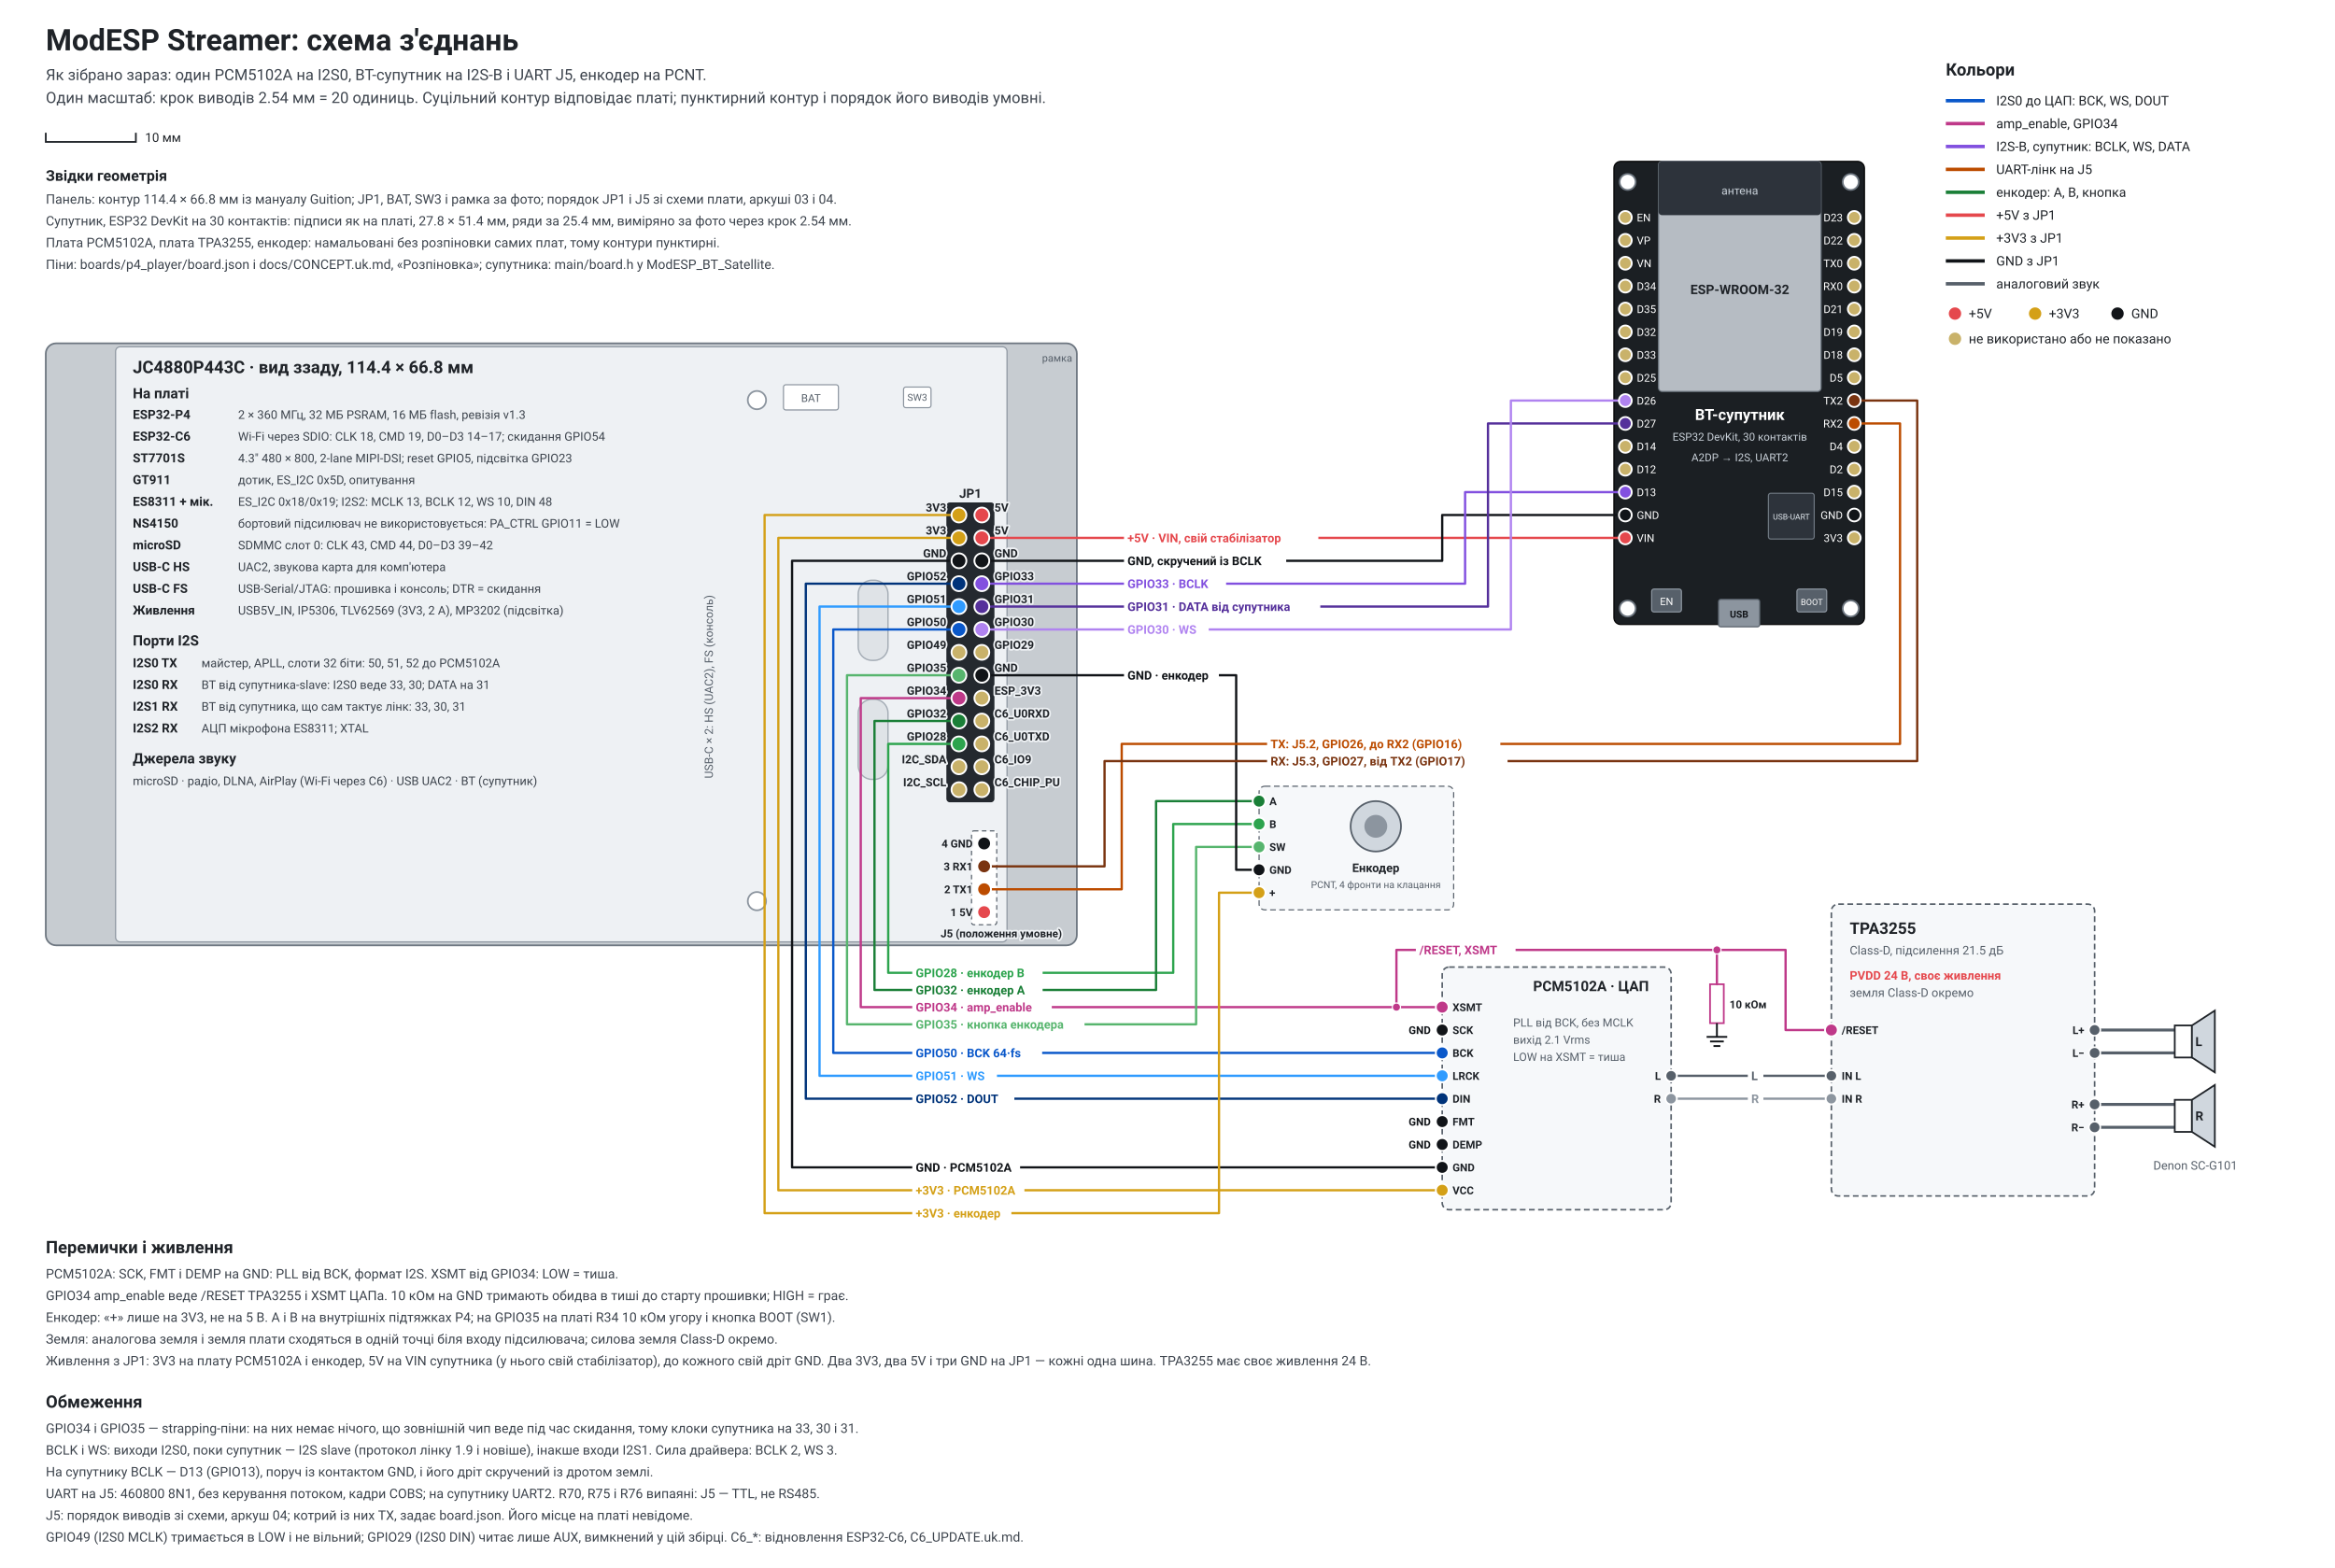
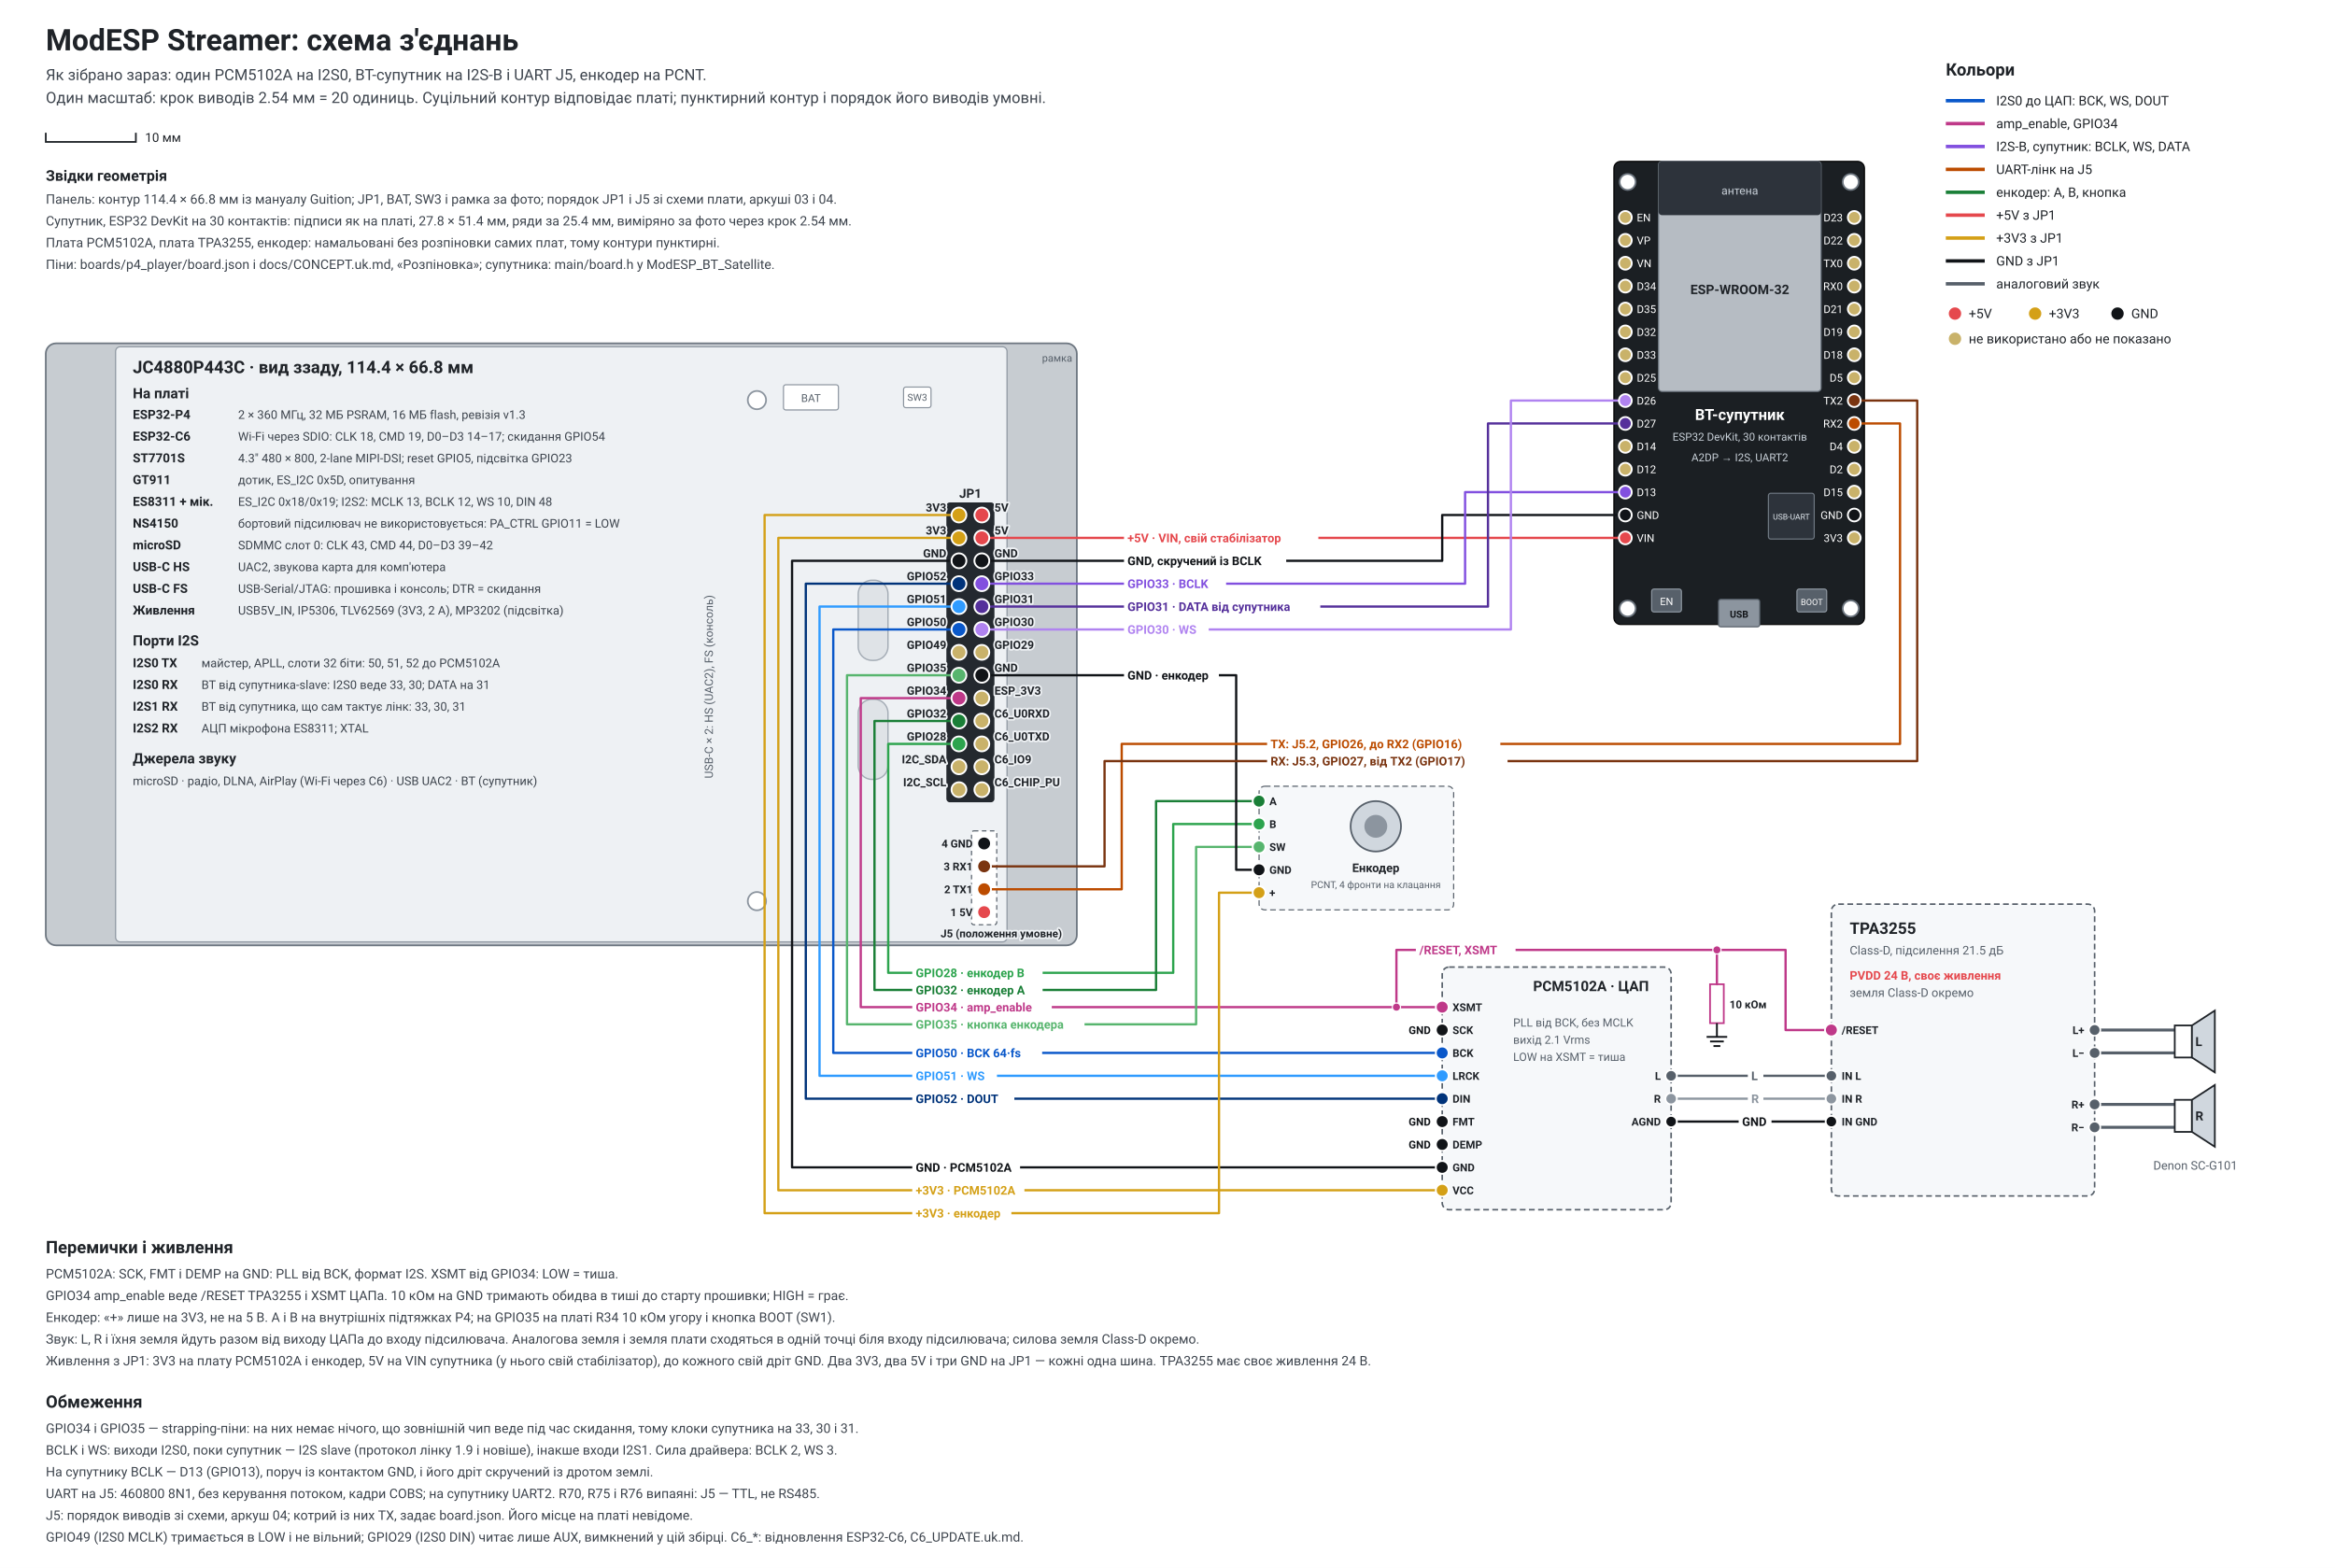
<svg xmlns="http://www.w3.org/2000/svg" viewBox="0 0 2040 1370" width="2040" height="1370" font-family="Roboto, 'Segoe UI', Arial, sans-serif">
  <style>.net path{fill:none;stroke-width:2;stroke-linejoin:round;stroke-linecap:round}.net:hover path{stroke-width:4.5}</style>
  <rect x="0" y="0" width="2040" height="1370" fill="#ffffff" />
  <rect x="40" y="300" width="900.8" height="526" fill="#c7ccd1" stroke="#6e7781" stroke-width="1.5" rx="9" />
  <rect x="101" y="303" width="778.8" height="520" fill="#eef1f4" stroke="#8c959f" stroke-width="1.0" rx="4" />
  <text x="116" y="326" font-size="15" fill="#1f2328" font-weight="700">JC4880P443C · вид ззаду, 114.4 × 66.8 мм</text>
  <text x="936.8" y="316" font-size="9" fill="#57606a" text-anchor="end">рамка</text>
  <circle cx="661.3" cy="349.6" r="8" fill="#ffffff" stroke="#8c959f" stroke-width="1.5" />
  <circle cx="661.3" cy="787.4" r="8" fill="#ffffff" stroke="#8c959f" stroke-width="1.5" />
  <rect x="684.5" y="336.2" width="48" height="22" fill="#ffffff" stroke="#8c959f" stroke-width="1.0" rx="2" />
  <text x="708.5" y="351.2" font-size="9.5" fill="#57606a" text-anchor="middle">BAT</text>
  <rect x="789.4" y="338.2" width="24" height="18" fill="#ffffff" stroke="#8c959f" stroke-width="1.0" rx="2" />
  <text x="801.4" y="350.2" font-size="8.5" fill="#57606a" text-anchor="middle">SW3</text>
  <rect x="749.8" y="507" width="26" height="70" fill="#dfe3e7" stroke="#a4acb5" stroke-width="1.2" rx="12" />
  <rect x="749.8" y="611" width="26" height="70" fill="#dfe3e7" stroke="#a4acb5" stroke-width="1.2" rx="12" />
  <text x="622.8" y="600" font-size="10" fill="#57606a" text-anchor="middle" transform="rotate(-90 622.8 600)">USB-C × 2: HS (UAC2), FS (консоль)</text>
  <rect x="826.8" y="439" width="42" height="262" fill="#24292f" rx="3" />
  <text x="847.8" y="435" font-size="11" fill="#1f2328" text-anchor="middle" font-weight="700">JP1</text>
  <rect x="848.8" y="726" width="22" height="82" fill="#ffffff" stroke="#57606a" stroke-width="1.0" rx="2" stroke-dasharray="4 3" />
  <text x="874.8" y="819" font-size="9.5" fill="#1f2328" text-anchor="middle" font-weight="600" stroke="#eef1f4" stroke-width="3" stroke-linejoin="round" paint-order="stroke">J5 (положення умовне)</text>
  <rect x="1410" y="141" width="218.9" height="404.7" fill="#1b1f23" stroke="#000000" stroke-width="1.0" rx="6" />
  <circle cx="1422" cy="159" r="7" fill="#ffffff" stroke="#6e7781" stroke-width="1.5" />
  <circle cx="1616.9" cy="159" r="7" fill="#ffffff" stroke="#6e7781" stroke-width="1.5" />
  <circle cx="1422" cy="531.7" r="7" fill="#ffffff" stroke="#6e7781" stroke-width="1.5" />
  <circle cx="1616.9" cy="531.7" r="7" fill="#ffffff" stroke="#6e7781" stroke-width="1.5" />
  <rect x="1449" y="141" width="142" height="201" fill="#b6bcc3" stroke="#6e7781" stroke-width="1.0" rx="3" />
  <rect x="1449" y="141" width="142" height="47" fill="#2d333b" rx="3" />
  <text x="1520" y="170" font-size="10" fill="#c9d1d9" text-anchor="middle">антена</text>
  <text x="1520" y="257" font-size="11.5" fill="#1f2328" text-anchor="middle" font-weight="700">ESP-WROOM-32</text>
  <text x="1520" y="367" font-size="13.5" fill="#ffffff" text-anchor="middle" font-weight="700">BT-супутник</text>
  <text x="1520" y="385" font-size="9.5" fill="#c9d1d9" text-anchor="middle">ESP32 DevKit, 30 контактів</text>
  <text x="1520" y="403" font-size="9.5" fill="#c9d1d9" text-anchor="middle">A2DP → I2S, UART2</text>
  <rect x="1545" y="431" width="40" height="40" fill="#2d333b" stroke="#6e7781" stroke-width="1.0" rx="2" />
  <text x="1565" y="454" font-size="7" fill="#e6edf3" text-anchor="middle">USB-UART</text>
  <rect x="1443" y="514.7" width="26" height="20" fill="#57606a" stroke="#8c959f" stroke-width="1.0" rx="2" />
  <text x="1456" y="528.7" font-size="9" fill="#ffffff" text-anchor="middle">EN</text>
  <rect x="1569.9" y="514.7" width="26" height="20" fill="#57606a" stroke="#8c959f" stroke-width="1.0" rx="2" />
  <text x="1582.9" y="528.7" font-size="7.5" fill="#ffffff" text-anchor="middle">BOOT</text>
  <rect x="1501.4" y="523.7" width="36" height="24" fill="#8c959f" stroke="#57606a" stroke-width="1.0" rx="2" />
  <text x="1519.4" y="539.7" font-size="8.5" fill="#111418" text-anchor="middle" font-weight="600">USB</text>
  <rect x="1100" y="687" width="170" height="108" fill="#f6f8fa" stroke="#57606a" stroke-width="1.0" rx="5" stroke-dasharray="5 3" />
  <circle cx="1202" cy="722" r="22" fill="#d0d7de" stroke="#57606a" stroke-width="1.5" />
  <circle cx="1202" cy="722" r="10" fill="#8c959f" />
  <text x="1202" y="762" font-size="10.5" fill="#1f2328" text-anchor="middle" font-weight="700">Енкодер</text>
  <text x="1202" y="776" font-size="8.5" fill="#57606a" text-anchor="middle">PCNT, 4 фронти на клацання</text>
  <rect x="1260" y="845" width="200" height="212" fill="#f6f8fa" stroke="#57606a" stroke-width="1.4" rx="6" stroke-dasharray="5 3" />
  <text x="1390" y="866" font-size="12.5" fill="#1f2328" text-anchor="middle" font-weight="700">PCM5102A · ЦАП</text>
  <text x="1322" y="897" font-size="10" fill="#57606a">PLL від BCK, без MCLK</text>
  <text x="1322" y="912" font-size="10" fill="#57606a">вихід 2.1 Vrms</text>
  <text x="1322" y="927" font-size="10" fill="#57606a">LOW на XSMT = тиша</text>
  <rect x="1600" y="790" width="230" height="255" fill="#f6f8fa" stroke="#57606a" stroke-width="1.4" rx="6" stroke-dasharray="5 3" />
  <text x="1616" y="816" font-size="14" fill="#1f2328" font-weight="700">TPA3255</text>
  <text x="1616" y="834" font-size="10.5" fill="#57606a">Class-D, підсилення 21.5 дБ</text>
  <text x="1616" y="856" font-size="10.5" fill="#e5484d" font-weight="600">PVDD 24 В, своє живлення</text>
  <text x="1616" y="871" font-size="10.5" fill="#57606a">земля Class-D окремо</text>
  <path d="M1830 900 H1900 M1830 920 H1900" fill="none" stroke="#57606a" stroke-width="2.6" />
  <rect x="1900" y="896" width="15" height="28" fill="#ffffff" stroke="#1f2328" stroke-width="1.5" />
  <path d="M1915 896 l20 -13 v54 l-20 -13 z" fill="#d0d7de" stroke="#1f2328" stroke-width="1.5" />
  <text x="1918" y="914" font-size="11" fill="#1f2328" font-weight="700">L</text>
  <path d="M1830 965 H1900 M1830 985 H1900" fill="none" stroke="#57606a" stroke-width="2.6" />
  <rect x="1900" y="961" width="15" height="28" fill="#ffffff" stroke="#1f2328" stroke-width="1.5" />
  <path d="M1915 961 l20 -13 v54 l-20 -13 z" fill="#d0d7de" stroke="#1f2328" stroke-width="1.5" />
  <text x="1918" y="979" font-size="11" fill="#1f2328" font-weight="700">R</text>
  <text x="1918" y="1022" font-size="10.5" fill="#57606a" text-anchor="middle">Denon SC-G101</text>
  <rect x="1494" y="860" width="12" height="34" fill="#ffffff" stroke="#bf3989" stroke-width="1.5" />
  <path d="M1500 894 v12 M1491 906 h18 M1494 910 h12 M1497 914 h6" fill="none" stroke="#111418" stroke-width="1.6" />
  <g class="net" stroke="#00337a">
    <path d="M837.8 510 L704 510 L704 960 L1260 960" />
  </g>
  <g class="net" stroke="#2f9bff">
    <path d="M837.8 530 L716 530 L716 940 L1260 940" />
  </g>
  <g class="net" stroke="#0a58ca">
    <path d="M837.8 550 L728 550 L728 920 L1260 920" />
  </g>
  <g class="net" stroke="#111418">
    <path d="M837.8 490 L692 490 L692 1020 L1260 1020" />
  </g>
  <g class="net" stroke="#d4a017">
    <path d="M837.8 470 L680 470 L680 1040 L1260 1040" />
  </g>
  <g class="net" stroke="#bf3989">
    <path d="M837.8 610 L752 610 L752 880 L1260 880" />
    <path d="M1220 880 L1220 830 L1560 830 L1560 900 L1600 900" />
    <path d="M1500 830 L1500 860" />
  </g>
  <g class="net" stroke="#2da44e">
    <path d="M837.8 650 L776 650 L776 850 L1025 850 L1025 720 L1100 720" />
  </g>
  <g class="net" stroke="#1a7f37">
    <path d="M837.8 630 L764 630 L764 865 L1010 865 L1010 700 L1100 700" />
  </g>
  <g class="net" stroke="#57b56e">
    <path d="M837.8 590 L740 590 L740 895 L1045 895 L1045 740 L1100 740" />
  </g>
  <g class="net" stroke="#d4a017">
    <path d="M837.8 450 L668 450 L668 1060 L1065 1060 L1065 780 L1100 780" />
  </g>
  <g class="net" stroke="#111418">
    <path d="M857.8 590 L1080 590 L1080 760 L1100 760" />
  </g>
  <g class="net" stroke="#57606a">
    <path d="M1460 940 L1600 940" />
  </g>
  <g class="net" stroke="#8c959f">
    <path d="M1460 960 L1600 960" />
+   </g>
+   <g class="net" stroke="#111418">
+     <path d="M1460 980 L1600 980" />
  </g>
  <g class="net" stroke="#e5484d">
    <path d="M857.8 470 L1420 470" />
  </g>
  <g class="net" stroke="#111418">
    <path d="M857.8 490 L1260 490 L1260 450 L1420 450" />
  </g>
  <g class="net" stroke="#8250df">
    <path d="M857.8 510 L1280 510 L1280 430 L1420 430" />
  </g>
  <g class="net" stroke="#55309b">
    <path d="M857.8 530 L1300 530 L1300 370 L1420 370" />
  </g>
  <g class="net" stroke="#b083f0">
    <path d="M857.8 550 L1320 550 L1320 350 L1420 350" />
  </g>
  <g class="net" stroke="#bc4c00">
    <path d="M859.8 777 L980 777 L980 650 L1660 650 L1660 370 L1620 370" />
  </g>
  <g class="net" stroke="#7a3410">
    <path d="M859.8 757 L965 757 L965 665 L1675 665 L1675 350 L1620 350" />
  </g>
  <circle cx="1220" cy="880" r="3.6" fill="#bf3989" stroke="#ffffff" stroke-width="1" />
  <circle cx="1500" cy="830" r="3.6" fill="#bf3989" stroke="#ffffff" stroke-width="1" />
  <circle cx="837.8" cy="450" r="6.5" fill="#d4a017" stroke="#ffffff" stroke-width="1.6" />
  <circle cx="857.8" cy="450" r="6.5" fill="#e5484d" stroke="#ffffff" stroke-width="1.6" />
  <circle cx="837.8" cy="470" r="6.5" fill="#d4a017" stroke="#ffffff" stroke-width="1.6" />
  <circle cx="857.8" cy="470" r="6.5" fill="#e5484d" stroke="#ffffff" stroke-width="1.6" />
  <circle cx="837.8" cy="490" r="6.5" fill="#111418" stroke="#ffffff" stroke-width="1.6" />
  <circle cx="857.8" cy="490" r="6.5" fill="#111418" stroke="#ffffff" stroke-width="1.6" />
  <circle cx="837.8" cy="510" r="6.5" fill="#00337a" stroke="#ffffff" stroke-width="1.6" />
  <circle cx="857.8" cy="510" r="6.5" fill="#8250df" stroke="#ffffff" stroke-width="1.6" />
  <circle cx="837.8" cy="530" r="6.5" fill="#2f9bff" stroke="#ffffff" stroke-width="1.6" />
  <circle cx="857.8" cy="530" r="6.5" fill="#55309b" stroke="#ffffff" stroke-width="1.6" />
  <circle cx="837.8" cy="550" r="6.5" fill="#0a58ca" stroke="#ffffff" stroke-width="1.6" />
  <circle cx="857.8" cy="550" r="6.5" fill="#b083f0" stroke="#ffffff" stroke-width="1.6" />
  <circle cx="837.8" cy="570" r="6.5" fill="#c9b26a" stroke="#ffffff" stroke-width="1.6" />
  <circle cx="857.8" cy="570" r="6.5" fill="#c9b26a" stroke="#ffffff" stroke-width="1.6" />
  <circle cx="837.8" cy="590" r="6.5" fill="#57b56e" stroke="#ffffff" stroke-width="1.6" />
  <circle cx="857.8" cy="590" r="6.5" fill="#111418" stroke="#ffffff" stroke-width="1.6" />
  <circle cx="837.8" cy="610" r="6.5" fill="#bf3989" stroke="#ffffff" stroke-width="1.6" />
  <circle cx="857.8" cy="610" r="6.5" fill="#c9b26a" stroke="#ffffff" stroke-width="1.6" />
  <circle cx="837.8" cy="630" r="6.5" fill="#1a7f37" stroke="#ffffff" stroke-width="1.6" />
  <circle cx="857.8" cy="630" r="6.5" fill="#c9b26a" stroke="#ffffff" stroke-width="1.6" />
  <circle cx="837.8" cy="650" r="6.5" fill="#2da44e" stroke="#ffffff" stroke-width="1.6" />
  <circle cx="857.8" cy="650" r="6.5" fill="#c9b26a" stroke="#ffffff" stroke-width="1.6" />
  <circle cx="837.8" cy="670" r="6.5" fill="#c9b26a" stroke="#ffffff" stroke-width="1.6" />
  <circle cx="857.8" cy="670" r="6.5" fill="#c9b26a" stroke="#ffffff" stroke-width="1.6" />
  <circle cx="837.8" cy="690" r="6.5" fill="#c9b26a" stroke="#ffffff" stroke-width="1.6" />
  <circle cx="857.8" cy="690" r="6.5" fill="#c9b26a" stroke="#ffffff" stroke-width="1.6" />
  <circle cx="859.8" cy="737" r="6" fill="#111418" stroke="#ffffff" stroke-width="1.6" />
  <circle cx="859.8" cy="757" r="6" fill="#7a3410" stroke="#ffffff" stroke-width="1.6" />
  <circle cx="859.8" cy="777" r="6" fill="#bc4c00" stroke="#ffffff" stroke-width="1.6" />
  <circle cx="859.8" cy="797" r="6" fill="#e5484d" stroke="#ffffff" stroke-width="1.6" />
  <circle cx="1420" cy="190" r="5.6" fill="#c9b26a" stroke="#ffffff" stroke-width="1.6" />
  <circle cx="1420" cy="210" r="5.6" fill="#c9b26a" stroke="#ffffff" stroke-width="1.6" />
  <circle cx="1420" cy="230" r="5.6" fill="#c9b26a" stroke="#ffffff" stroke-width="1.6" />
  <circle cx="1420" cy="250" r="5.6" fill="#c9b26a" stroke="#ffffff" stroke-width="1.6" />
  <circle cx="1420" cy="270" r="5.6" fill="#c9b26a" stroke="#ffffff" stroke-width="1.6" />
  <circle cx="1420" cy="290" r="5.6" fill="#c9b26a" stroke="#ffffff" stroke-width="1.6" />
  <circle cx="1420" cy="310" r="5.6" fill="#c9b26a" stroke="#ffffff" stroke-width="1.6" />
  <circle cx="1420" cy="330" r="5.6" fill="#c9b26a" stroke="#ffffff" stroke-width="1.6" />
  <circle cx="1420" cy="350" r="5.6" fill="#b083f0" stroke="#ffffff" stroke-width="1.6" />
  <circle cx="1420" cy="370" r="5.6" fill="#55309b" stroke="#ffffff" stroke-width="1.6" />
  <circle cx="1420" cy="390" r="5.6" fill="#c9b26a" stroke="#ffffff" stroke-width="1.6" />
  <circle cx="1420" cy="410" r="5.6" fill="#c9b26a" stroke="#ffffff" stroke-width="1.6" />
  <circle cx="1420" cy="430" r="5.6" fill="#8250df" stroke="#ffffff" stroke-width="1.6" />
  <circle cx="1420" cy="450" r="5.6" fill="#111418" stroke="#ffffff" stroke-width="1.6" />
  <circle cx="1420" cy="470" r="5.6" fill="#e5484d" stroke="#ffffff" stroke-width="1.6" />
  <circle cx="1620" cy="190" r="5.6" fill="#c9b26a" stroke="#ffffff" stroke-width="1.6" />
  <circle cx="1620" cy="210" r="5.6" fill="#c9b26a" stroke="#ffffff" stroke-width="1.6" />
  <circle cx="1620" cy="230" r="5.6" fill="#c9b26a" stroke="#ffffff" stroke-width="1.6" />
  <circle cx="1620" cy="250" r="5.6" fill="#c9b26a" stroke="#ffffff" stroke-width="1.6" />
  <circle cx="1620" cy="270" r="5.6" fill="#c9b26a" stroke="#ffffff" stroke-width="1.6" />
  <circle cx="1620" cy="290" r="5.6" fill="#c9b26a" stroke="#ffffff" stroke-width="1.6" />
  <circle cx="1620" cy="310" r="5.6" fill="#c9b26a" stroke="#ffffff" stroke-width="1.6" />
  <circle cx="1620" cy="330" r="5.6" fill="#c9b26a" stroke="#ffffff" stroke-width="1.6" />
  <circle cx="1620" cy="350" r="5.6" fill="#7a3410" stroke="#ffffff" stroke-width="1.6" />
  <circle cx="1620" cy="370" r="5.6" fill="#bc4c00" stroke="#ffffff" stroke-width="1.6" />
  <circle cx="1620" cy="390" r="5.6" fill="#c9b26a" stroke="#ffffff" stroke-width="1.6" />
  <circle cx="1620" cy="410" r="5.6" fill="#c9b26a" stroke="#ffffff" stroke-width="1.6" />
  <circle cx="1620" cy="430" r="5.6" fill="#c9b26a" stroke="#ffffff" stroke-width="1.6" />
  <circle cx="1620" cy="450" r="5.6" fill="#111418" stroke="#ffffff" stroke-width="1.6" />
  <circle cx="1620" cy="470" r="5.6" fill="#c9b26a" stroke="#ffffff" stroke-width="1.6" />
  <circle cx="1100" cy="700" r="5.6" fill="#1a7f37" stroke="#ffffff" stroke-width="1.6" />
  <circle cx="1100" cy="720" r="5.6" fill="#2da44e" stroke="#ffffff" stroke-width="1.6" />
  <circle cx="1100" cy="740" r="5.6" fill="#57b56e" stroke="#ffffff" stroke-width="1.6" />
  <circle cx="1100" cy="760" r="5.6" fill="#111418" stroke="#ffffff" stroke-width="1.6" />
  <circle cx="1100" cy="780" r="5.6" fill="#d4a017" stroke="#ffffff" stroke-width="1.6" />
  <circle cx="1260" cy="880" r="5.6" fill="#bf3989" stroke="#ffffff" stroke-width="1.6" />
  <circle cx="1260" cy="900" r="5.6" fill="#111418" stroke="#ffffff" stroke-width="1.6" />
  <circle cx="1260" cy="920" r="5.6" fill="#0a58ca" stroke="#ffffff" stroke-width="1.6" />
  <circle cx="1260" cy="940" r="5.6" fill="#2f9bff" stroke="#ffffff" stroke-width="1.6" />
  <circle cx="1260" cy="960" r="5.6" fill="#00337a" stroke="#ffffff" stroke-width="1.6" />
  <circle cx="1260" cy="980" r="5.6" fill="#111418" stroke="#ffffff" stroke-width="1.6" />
  <circle cx="1260" cy="1000" r="5.6" fill="#111418" stroke="#ffffff" stroke-width="1.6" />
  <circle cx="1260" cy="1020" r="5.6" fill="#111418" stroke="#ffffff" stroke-width="1.6" />
  <circle cx="1260" cy="1040" r="5.6" fill="#d4a017" stroke="#ffffff" stroke-width="1.6" />
  <circle cx="1460" cy="940" r="5" fill="#57606a" stroke="#ffffff" stroke-width="1.6" />
  <circle cx="1460" cy="960" r="5" fill="#8c959f" stroke="#ffffff" stroke-width="1.6" />
+   <circle cx="1460" cy="980" r="5" fill="#111418" stroke="#ffffff" stroke-width="1.6" />
  <circle cx="1600" cy="900" r="5.6" fill="#bf3989" stroke="#ffffff" stroke-width="1.6" />
  <circle cx="1600" cy="940" r="5" fill="#57606a" stroke="#ffffff" stroke-width="1.6" />
  <circle cx="1600" cy="960" r="5" fill="#8c959f" stroke="#ffffff" stroke-width="1.6" />
+   <circle cx="1600" cy="980" r="5" fill="#111418" stroke="#ffffff" stroke-width="1.6" />
  <circle cx="1830" cy="900" r="5" fill="#57606a" stroke="#ffffff" stroke-width="1.4" />
  <circle cx="1830" cy="920" r="5" fill="#57606a" stroke="#ffffff" stroke-width="1.4" />
  <circle cx="1830" cy="965" r="5" fill="#57606a" stroke="#ffffff" stroke-width="1.4" />
  <circle cx="1830" cy="985" r="5" fill="#57606a" stroke="#ffffff" stroke-width="1.4" />
  <text x="826.8" y="447" font-size="10" fill="#1f2328" text-anchor="end" font-weight="600" stroke="#eef1f4" stroke-width="3" stroke-linejoin="round" paint-order="stroke">3V3</text>
  <text x="868.8" y="447" font-size="10" fill="#1f2328" font-weight="600" stroke="#eef1f4" stroke-width="3" stroke-linejoin="round" paint-order="stroke">5V</text>
  <text x="826.8" y="467" font-size="10" fill="#1f2328" text-anchor="end" font-weight="600" stroke="#eef1f4" stroke-width="3" stroke-linejoin="round" paint-order="stroke">3V3</text>
  <text x="868.8" y="467" font-size="10" fill="#1f2328" font-weight="600" stroke="#eef1f4" stroke-width="3" stroke-linejoin="round" paint-order="stroke">5V</text>
  <text x="826.8" y="487" font-size="10" fill="#1f2328" text-anchor="end" font-weight="600" stroke="#eef1f4" stroke-width="3" stroke-linejoin="round" paint-order="stroke">GND</text>
  <text x="868.8" y="487" font-size="10" fill="#1f2328" font-weight="600" stroke="#eef1f4" stroke-width="3" stroke-linejoin="round" paint-order="stroke">GND</text>
  <text x="826.8" y="507" font-size="10" fill="#1f2328" text-anchor="end" font-weight="600" stroke="#eef1f4" stroke-width="3" stroke-linejoin="round" paint-order="stroke">GPIO52</text>
  <text x="868.8" y="507" font-size="10" fill="#1f2328" font-weight="600" stroke="#eef1f4" stroke-width="3" stroke-linejoin="round" paint-order="stroke">GPIO33</text>
  <text x="826.8" y="527" font-size="10" fill="#1f2328" text-anchor="end" font-weight="600" stroke="#eef1f4" stroke-width="3" stroke-linejoin="round" paint-order="stroke">GPIO51</text>
  <text x="868.8" y="527" font-size="10" fill="#1f2328" font-weight="600" stroke="#eef1f4" stroke-width="3" stroke-linejoin="round" paint-order="stroke">GPIO31</text>
  <text x="826.8" y="547" font-size="10" fill="#1f2328" text-anchor="end" font-weight="600" stroke="#eef1f4" stroke-width="3" stroke-linejoin="round" paint-order="stroke">GPIO50</text>
  <text x="868.8" y="547" font-size="10" fill="#1f2328" font-weight="600" stroke="#eef1f4" stroke-width="3" stroke-linejoin="round" paint-order="stroke">GPIO30</text>
  <text x="826.8" y="567" font-size="10" fill="#1f2328" text-anchor="end" font-weight="600" stroke="#eef1f4" stroke-width="3" stroke-linejoin="round" paint-order="stroke">GPIO49</text>
  <text x="868.8" y="567" font-size="10" fill="#1f2328" font-weight="600" stroke="#eef1f4" stroke-width="3" stroke-linejoin="round" paint-order="stroke">GPIO29</text>
  <text x="826.8" y="587" font-size="10" fill="#1f2328" text-anchor="end" font-weight="600" stroke="#eef1f4" stroke-width="3" stroke-linejoin="round" paint-order="stroke">GPIO35</text>
  <text x="868.8" y="587" font-size="10" fill="#1f2328" font-weight="600" stroke="#eef1f4" stroke-width="3" stroke-linejoin="round" paint-order="stroke">GND</text>
  <text x="826.8" y="607" font-size="10" fill="#1f2328" text-anchor="end" font-weight="600" stroke="#eef1f4" stroke-width="3" stroke-linejoin="round" paint-order="stroke">GPIO34</text>
  <text x="868.8" y="607" font-size="10" fill="#1f2328" font-weight="600" stroke="#eef1f4" stroke-width="3" stroke-linejoin="round" paint-order="stroke">ESP_3V3</text>
  <text x="826.8" y="627" font-size="10" fill="#1f2328" text-anchor="end" font-weight="600" stroke="#eef1f4" stroke-width="3" stroke-linejoin="round" paint-order="stroke">GPIO32</text>
  <text x="868.8" y="627" font-size="10" fill="#1f2328" font-weight="600" stroke="#eef1f4" stroke-width="3" stroke-linejoin="round" paint-order="stroke">C6_U0RXD</text>
  <text x="826.8" y="647" font-size="10" fill="#1f2328" text-anchor="end" font-weight="600" stroke="#eef1f4" stroke-width="3" stroke-linejoin="round" paint-order="stroke">GPIO28</text>
  <text x="868.8" y="647" font-size="10" fill="#1f2328" font-weight="600" stroke="#eef1f4" stroke-width="3" stroke-linejoin="round" paint-order="stroke">C6_U0TXD</text>
  <text x="826.8" y="667" font-size="10" fill="#1f2328" text-anchor="end" font-weight="600" stroke="#eef1f4" stroke-width="3" stroke-linejoin="round" paint-order="stroke">I2C_SDA</text>
  <text x="868.8" y="667" font-size="10" fill="#1f2328" font-weight="600" stroke="#eef1f4" stroke-width="3" stroke-linejoin="round" paint-order="stroke">C6_IO9</text>
  <text x="826.8" y="687" font-size="10" fill="#1f2328" text-anchor="end" font-weight="600" stroke="#eef1f4" stroke-width="3" stroke-linejoin="round" paint-order="stroke">I2C_SCL</text>
  <text x="868.8" y="687" font-size="10" fill="#1f2328" font-weight="600" stroke="#eef1f4" stroke-width="3" stroke-linejoin="round" paint-order="stroke">C6_CHIP_PU</text>
  <text x="849.8" y="740.5" font-size="9.5" fill="#1f2328" text-anchor="end" font-weight="600" stroke="#eef1f4" stroke-width="3" stroke-linejoin="round" paint-order="stroke">4 GND</text>
  <text x="849.8" y="760.5" font-size="9.5" fill="#1f2328" text-anchor="end" font-weight="600" stroke="#eef1f4" stroke-width="3" stroke-linejoin="round" paint-order="stroke">3 RX1</text>
  <text x="849.8" y="780.5" font-size="9.5" fill="#1f2328" text-anchor="end" font-weight="600" stroke="#eef1f4" stroke-width="3" stroke-linejoin="round" paint-order="stroke">2 TX1</text>
  <text x="849.8" y="800.5" font-size="9.5" fill="#1f2328" text-anchor="end" font-weight="600" stroke="#eef1f4" stroke-width="3" stroke-linejoin="round" paint-order="stroke">1 5V</text>
  <text x="116" y="348" font-size="12.5" fill="#1f2328" font-weight="700">На платі</text>
  <text x="116" y="366" font-size="11" fill="#1f2328" font-weight="600">ESP32-P4</text>
  <text x="208" y="366" font-size="10.5" fill="#3d444d">2 × 360 МГц, 32 МБ PSRAM, 16 МБ flash, ревізія v1.3</text>
  <text x="116" y="385" font-size="11" fill="#1f2328" font-weight="600">ESP32-C6</text>
  <text x="208" y="385" font-size="10.5" fill="#3d444d">Wi-Fi через SDIO: CLK 18, CMD 19, D0–D3 14–17; скидання GPIO54</text>
  <text x="116" y="404" font-size="11" fill="#1f2328" font-weight="600">ST7701S</text>
  <text x="208" y="404" font-size="10.5" fill="#3d444d">4.3" 480 × 800, 2-lane MIPI-DSI; reset GPIO5, підсвітка GPIO23</text>
  <text x="116" y="423" font-size="11" fill="#1f2328" font-weight="600">GT911</text>
  <text x="208" y="423" font-size="10.5" fill="#3d444d">дотик, ES_I2C 0x5D, опитування</text>
  <text x="116" y="442" font-size="11" fill="#1f2328" font-weight="600">ES8311 + мік.</text>
  <text x="208" y="442" font-size="10.5" fill="#3d444d">ES_I2C 0x18/0x19; I2S2: MCLK 13, BCLK 12, WS 10, DIN 48</text>
  <text x="116" y="461" font-size="11" fill="#1f2328" font-weight="600">NS4150</text>
  <text x="208" y="461" font-size="10.5" fill="#3d444d">бортовий підсилювач не використовується: PA_CTRL GPIO11 = LOW</text>
  <text x="116" y="480" font-size="11" fill="#1f2328" font-weight="600">microSD</text>
  <text x="208" y="480" font-size="10.5" fill="#3d444d">SDMMC слот 0: CLK 43, CMD 44, D0–D3 39–42</text>
  <text x="116" y="499" font-size="11" fill="#1f2328" font-weight="600">USB-C HS</text>
  <text x="208" y="499" font-size="10.5" fill="#3d444d">UAC2, звукова карта для комп'ютера</text>
  <text x="116" y="518" font-size="11" fill="#1f2328" font-weight="600">USB-C FS</text>
  <text x="208" y="518" font-size="10.5" fill="#3d444d">USB-Serial/JTAG: прошивка і консоль; DTR = скидання</text>
  <text x="116" y="537" font-size="11" fill="#1f2328" font-weight="600">Живлення</text>
  <text x="208" y="537" font-size="10.5" fill="#3d444d">USB5V_IN, IP5306, TLV62569 (3V3, 2 А), MP3202 (підсвітка)</text>
  <text x="116" y="564" font-size="12.5" fill="#1f2328" font-weight="700">Порти I2S</text>
  <text x="116" y="583" font-size="11" fill="#1f2328" font-weight="600">I2S0 TX</text>
  <text x="176" y="583" font-size="10.5" fill="#3d444d">майстер, APLL, слоти 32 біти: 50, 51, 52 до PCM5102A</text>
  <text x="116" y="602" font-size="11" fill="#1f2328" font-weight="600">I2S0 RX</text>
  <text x="176" y="602" font-size="10.5" fill="#3d444d">BT від супутника-slave: I2S0 веде 33, 30; DATA на 31</text>
  <text x="116" y="621" font-size="11" fill="#1f2328" font-weight="600">I2S1 RX</text>
  <text x="176" y="621" font-size="10.5" fill="#3d444d">BT від супутника, що сам тактує лінк: 33, 30, 31</text>
  <text x="116" y="640" font-size="11" fill="#1f2328" font-weight="600">I2S2 RX</text>
  <text x="176" y="640" font-size="10.5" fill="#3d444d">АЦП мікрофона ES8311; XTAL</text>
  <text x="116" y="667" font-size="12.5" fill="#1f2328" font-weight="700">Джерела звуку</text>
  <text x="116" y="686" font-size="10.5" fill="#3d444d">microSD · радіо, DLNA, AirPlay (Wi-Fi через C6) · USB UAC2 · BT (супутник)</text>
  <text x="1430" y="193.5" font-size="9.5" fill="#ffffff" stroke="#1b1f23" stroke-width="3" stroke-linejoin="round" paint-order="stroke">EN</text>
  <text x="1430" y="213.5" font-size="9.5" fill="#ffffff" stroke="#1b1f23" stroke-width="3" stroke-linejoin="round" paint-order="stroke">VP</text>
  <text x="1430" y="233.5" font-size="9.5" fill="#ffffff" stroke="#1b1f23" stroke-width="3" stroke-linejoin="round" paint-order="stroke">VN</text>
  <text x="1430" y="253.5" font-size="9.5" fill="#ffffff" stroke="#1b1f23" stroke-width="3" stroke-linejoin="round" paint-order="stroke">D34</text>
  <text x="1430" y="273.5" font-size="9.5" fill="#ffffff" stroke="#1b1f23" stroke-width="3" stroke-linejoin="round" paint-order="stroke">D35</text>
  <text x="1430" y="293.5" font-size="9.5" fill="#ffffff" stroke="#1b1f23" stroke-width="3" stroke-linejoin="round" paint-order="stroke">D32</text>
  <text x="1430" y="313.5" font-size="9.5" fill="#ffffff" stroke="#1b1f23" stroke-width="3" stroke-linejoin="round" paint-order="stroke">D33</text>
  <text x="1430" y="333.5" font-size="9.5" fill="#ffffff" stroke="#1b1f23" stroke-width="3" stroke-linejoin="round" paint-order="stroke">D25</text>
  <text x="1430" y="353.5" font-size="9.5" fill="#ffffff" stroke="#1b1f23" stroke-width="3" stroke-linejoin="round" paint-order="stroke">D26</text>
  <text x="1430" y="373.5" font-size="9.5" fill="#ffffff" stroke="#1b1f23" stroke-width="3" stroke-linejoin="round" paint-order="stroke">D27</text>
  <text x="1430" y="393.5" font-size="9.5" fill="#ffffff" stroke="#1b1f23" stroke-width="3" stroke-linejoin="round" paint-order="stroke">D14</text>
  <text x="1430" y="413.5" font-size="9.5" fill="#ffffff" stroke="#1b1f23" stroke-width="3" stroke-linejoin="round" paint-order="stroke">D12</text>
  <text x="1430" y="433.5" font-size="9.5" fill="#ffffff" stroke="#1b1f23" stroke-width="3" stroke-linejoin="round" paint-order="stroke">D13</text>
  <text x="1430" y="453.5" font-size="9.5" fill="#ffffff" stroke="#1b1f23" stroke-width="3" stroke-linejoin="round" paint-order="stroke">GND</text>
  <text x="1430" y="473.5" font-size="9.5" fill="#ffffff" stroke="#1b1f23" stroke-width="3" stroke-linejoin="round" paint-order="stroke">VIN</text>
  <text x="1610" y="193.5" font-size="9.5" fill="#ffffff" text-anchor="end" stroke="#1b1f23" stroke-width="3" stroke-linejoin="round" paint-order="stroke">D23</text>
  <text x="1610" y="213.5" font-size="9.5" fill="#ffffff" text-anchor="end" stroke="#1b1f23" stroke-width="3" stroke-linejoin="round" paint-order="stroke">D22</text>
  <text x="1610" y="233.5" font-size="9.5" fill="#ffffff" text-anchor="end" stroke="#1b1f23" stroke-width="3" stroke-linejoin="round" paint-order="stroke">TX0</text>
  <text x="1610" y="253.5" font-size="9.5" fill="#ffffff" text-anchor="end" stroke="#1b1f23" stroke-width="3" stroke-linejoin="round" paint-order="stroke">RX0</text>
  <text x="1610" y="273.5" font-size="9.5" fill="#ffffff" text-anchor="end" stroke="#1b1f23" stroke-width="3" stroke-linejoin="round" paint-order="stroke">D21</text>
  <text x="1610" y="293.5" font-size="9.5" fill="#ffffff" text-anchor="end" stroke="#1b1f23" stroke-width="3" stroke-linejoin="round" paint-order="stroke">D19</text>
  <text x="1610" y="313.5" font-size="9.5" fill="#ffffff" text-anchor="end" stroke="#1b1f23" stroke-width="3" stroke-linejoin="round" paint-order="stroke">D18</text>
  <text x="1610" y="333.5" font-size="9.5" fill="#ffffff" text-anchor="end" stroke="#1b1f23" stroke-width="3" stroke-linejoin="round" paint-order="stroke">D5</text>
  <text x="1610" y="353.5" font-size="9.5" fill="#ffffff" text-anchor="end" stroke="#1b1f23" stroke-width="3" stroke-linejoin="round" paint-order="stroke">TX2</text>
  <text x="1610" y="373.5" font-size="9.5" fill="#ffffff" text-anchor="end" stroke="#1b1f23" stroke-width="3" stroke-linejoin="round" paint-order="stroke">RX2</text>
  <text x="1610" y="393.5" font-size="9.5" fill="#ffffff" text-anchor="end" stroke="#1b1f23" stroke-width="3" stroke-linejoin="round" paint-order="stroke">D4</text>
  <text x="1610" y="413.5" font-size="9.5" fill="#ffffff" text-anchor="end" stroke="#1b1f23" stroke-width="3" stroke-linejoin="round" paint-order="stroke">D2</text>
  <text x="1610" y="433.5" font-size="9.5" fill="#ffffff" text-anchor="end" stroke="#1b1f23" stroke-width="3" stroke-linejoin="round" paint-order="stroke">D15</text>
  <text x="1610" y="453.5" font-size="9.5" fill="#ffffff" text-anchor="end" stroke="#1b1f23" stroke-width="3" stroke-linejoin="round" paint-order="stroke">GND</text>
  <text x="1610" y="473.5" font-size="9.5" fill="#ffffff" text-anchor="end" stroke="#1b1f23" stroke-width="3" stroke-linejoin="round" paint-order="stroke">3V3</text>
  <text x="1109" y="703.5" font-size="9.5" fill="#1f2328" font-weight="600">A</text>
  <text x="1109" y="723.5" font-size="9.5" fill="#1f2328" font-weight="600">B</text>
  <text x="1109" y="743.5" font-size="9.5" fill="#1f2328" font-weight="600">SW</text>
  <text x="1109" y="763.5" font-size="9.5" fill="#1f2328" font-weight="600">GND</text>
  <text x="1109" y="783.5" font-size="9.5" fill="#1f2328" font-weight="600">+</text>
  <text x="1269" y="883.5" font-size="9.5" fill="#1f2328" font-weight="600">XSMT</text>
  <text x="1269" y="903.5" font-size="9.5" fill="#1f2328" font-weight="600">SCK</text>
  <text x="1269" y="923.5" font-size="9.5" fill="#1f2328" font-weight="600">BCK</text>
  <text x="1269" y="943.5" font-size="9.5" fill="#1f2328" font-weight="600">LRCK</text>
  <text x="1269" y="963.5" font-size="9.5" fill="#1f2328" font-weight="600">DIN</text>
  <text x="1269" y="983.5" font-size="9.5" fill="#1f2328" font-weight="600">FMT</text>
  <text x="1269" y="1003.5" font-size="9.5" fill="#1f2328" font-weight="600">DEMP</text>
  <text x="1269" y="1023.5" font-size="9.5" fill="#1f2328" font-weight="600">GND</text>
  <text x="1269" y="1043.5" font-size="9.5" fill="#1f2328" font-weight="600">VCC</text>
  <text x="1451" y="943.5" font-size="9.5" fill="#1f2328" text-anchor="end" font-weight="600">L</text>
  <text x="1451" y="963.5" font-size="9.5" fill="#1f2328" text-anchor="end" font-weight="600">R</text>
+   <text x="1451" y="983.5" font-size="9.5" fill="#1f2328" text-anchor="end" font-weight="600">AGND</text>
  <text x="1609" y="903.5" font-size="9.5" fill="#1f2328" font-weight="600">/RESET</text>
  <text x="1609" y="943.5" font-size="9.5" fill="#1f2328" font-weight="600">IN L</text>
  <text x="1609" y="963.5" font-size="9.5" fill="#1f2328" font-weight="600">IN R</text>
+   <text x="1609" y="983.5" font-size="9.5" fill="#1f2328" font-weight="600">IN GND</text>
  <text x="1821" y="903.5" font-size="9.5" fill="#1f2328" text-anchor="end" font-weight="600">L+</text>
  <text x="1821" y="923.5" font-size="9.5" fill="#1f2328" text-anchor="end" font-weight="600">L−</text>
  <text x="1821" y="968.5" font-size="9.5" fill="#1f2328" text-anchor="end" font-weight="600">R+</text>
  <text x="1821" y="988.5" font-size="9.5" fill="#1f2328" text-anchor="end" font-weight="600">R−</text>
  <text x="1511" y="881" font-size="9.5" fill="#1f2328" font-weight="600">10 кОм</text>
  <text x="1250" y="903.5" font-size="9.5" fill="#111418" text-anchor="end" font-weight="600" stroke="#ffffff" stroke-width="3" stroke-linejoin="round" paint-order="stroke">GND</text>
  <text x="1250" y="983.5" font-size="9.5" fill="#111418" text-anchor="end" font-weight="600" stroke="#ffffff" stroke-width="3" stroke-linejoin="round" paint-order="stroke">GND</text>
  <text x="1250" y="1003.5" font-size="9.5" fill="#111418" text-anchor="end" font-weight="600" stroke="#ffffff" stroke-width="3" stroke-linejoin="round" paint-order="stroke">GND</text>
  <rect x="797" y="843.9" width="113.9" height="13.5" fill="#ffffff" rx="2" />
  <text x="800" y="853.8" font-size="10.5" fill="#2da44e" font-weight="600">GPIO28 · енкодер B</text>
  <rect x="797" y="858.9" width="113.9" height="13.5" fill="#ffffff" rx="2" />
  <text x="800" y="868.8" font-size="10.5" fill="#1a7f37" font-weight="600">GPIO32 · енкодер A</text>
  <rect x="797" y="873.9" width="121.9" height="13.5" fill="#ffffff" rx="2" />
  <text x="800" y="883.8" font-size="10.5" fill="#bf3989" font-weight="600">GPIO34 · amp_enable</text>
  <rect x="797" y="888.9" width="150.5" height="13.5" fill="#ffffff" rx="2" />
  <text x="800" y="898.8" font-size="10.5" fill="#57b56e" font-weight="600">GPIO35 · кнопка енкодера</text>
  <rect x="797" y="913.9" width="113.5" height="13.5" fill="#ffffff" rx="2" />
  <text x="800" y="923.8" font-size="10.5" fill="#0a58ca" font-weight="600">GPIO50 · BCK 64·fs</text>
  <rect x="797" y="933.9" width="74" height="13.5" fill="#ffffff" rx="2" />
  <text x="800" y="943.8" font-size="10.5" fill="#2f9bff" font-weight="600">GPIO51 · WS</text>
  <rect x="797" y="953.9" width="89.2" height="13.5" fill="#ffffff" rx="2" />
  <text x="800" y="963.8" font-size="10.5" fill="#00337a" font-weight="600">GPIO52 · DOUT</text>
  <rect x="797" y="1013.9" width="94.2" height="13.5" fill="#ffffff" rx="2" />
  <text x="800" y="1023.8" font-size="10.5" fill="#111418" font-weight="600">GND · PCM5102A</text>
  <rect x="797" y="1033.9" width="98" height="13.5" fill="#ffffff" rx="2" />
  <text x="800" y="1043.8" font-size="10.5" fill="#d4a017" font-weight="600">+3V3 · PCM5102A</text>
  <rect x="797" y="1053.9" width="86.6" height="13.5" fill="#ffffff" rx="2" />
  <text x="800" y="1063.8" font-size="10.5" fill="#d4a017" font-weight="600">+3V3 · енкодер</text>
  <rect x="1237" y="823.9" width="87.1" height="13.5" fill="#ffffff" rx="2" />
  <text x="1240" y="833.8" font-size="10.5" fill="#bf3989" font-weight="600">/RESET, XSMT</text>
  <rect x="982" y="463.9" width="169.8" height="13.6" fill="#ffffff" rx="2" />
  <text x="985" y="473.8" font-size="10.5" fill="#e5484d" font-weight="600">+5V · VIN, свій стабілізатор</text>
  <rect x="982" y="483.9" width="141.7" height="13.6" fill="#ffffff" rx="2" />
  <text x="985" y="493.8" font-size="10.5" fill="#111418" font-weight="600">GND, скручений із BCLK</text>
  <rect x="982" y="503.9" width="89.2" height="13.6" fill="#ffffff" rx="2" />
  <text x="985" y="513.8" font-size="10.5" fill="#8250df" font-weight="600">GPIO33 · BCLK</text>
  <rect x="982" y="523.9" width="171.5" height="13.5" fill="#ffffff" rx="2" />
  <text x="985" y="533.8" font-size="10.5" fill="#55309b" font-weight="600">GPIO31 · DATA від супутника</text>
  <rect x="982" y="543.9" width="74" height="13.5" fill="#ffffff" rx="2" />
  <text x="985" y="553.8" font-size="10.5" fill="#b083f0" font-weight="600">GPIO30 · WS</text>
  <rect x="982" y="583.9" width="82.9" height="13.5" fill="#ffffff" rx="2" />
  <text x="985" y="593.8" font-size="10.5" fill="#111418" font-weight="600">GND · енкодер</text>
  <rect x="1107" y="643.9" width="203.8" height="13.5" fill="#ffffff" rx="2" />
  <text x="1110" y="653.8" font-size="10.5" fill="#bc4c00" font-weight="600">TX: J5.2, GPIO26, до RX2 (GPIO16)</text>
  <rect x="1107" y="658.9" width="210.1" height="13.5" fill="#ffffff" rx="2" />
  <text x="1110" y="668.8" font-size="10.5" fill="#7a3410" font-weight="600">RX: J5.3, GPIO27, від TX2 (GPIO17)</text>
  <rect x="1527" y="933.9" width="13.6" height="13.5" fill="#ffffff" rx="2" />
  <text x="1530" y="943.8" font-size="10.5" fill="#57606a" font-weight="600">L</text>
  <rect x="1527" y="953.9" width="13.6" height="13.5" fill="#ffffff" rx="2" />
  <text x="1530" y="963.8" font-size="10.5" fill="#8c959f" font-weight="600">R</text>
+   <rect x="1519" y="973.9" width="28.7" height="13.5" fill="#ffffff" rx="2" />
+   <text x="1522" y="983.8" font-size="10.5" fill="#111418" font-weight="600">GND</text>
  <text x="40" y="44" font-size="26" fill="#1f2328" font-weight="700">ModESP Streamer: схема з'єднань</text>
  <text x="40" y="70" font-size="13.5" fill="#3d444d">Як зібрано зараз: один PCM5102A на I2S0, BT-супутник на I2S-B і UART J5, енкодер на PCNT.</text>
  <text x="40" y="90" font-size="13.5" fill="#3d444d">Один масштаб: крок виводів 2.54 мм = 20 одиниць. Суцільний контур відповідає платі; пунктирний контур і порядок його виводів умовні.</text>
  <path d="M40 116 v8 h78.7 v-8" fill="none" stroke="#1f2328" stroke-width="1.5" />
  <text x="126.7" y="124" font-size="11" fill="#1f2328">10 мм</text>
  <text x="40" y="158" font-size="13" fill="#1f2328" font-weight="700">Звідки геометрія</text>
  <text x="40" y="178" font-size="11.5" fill="#3d444d">Панель: контур 114.4 × 66.8 мм із мануалу Guition; JP1, BAT, SW3 і рамка за фото; порядок JP1 і J5 зі схеми плати, аркуші 03 і 04.</text>
  <text x="40" y="197" font-size="11.5" fill="#3d444d">Супутник, ESP32 DevKit на 30 контактів: підписи як на платі, 27.8 × 51.4 мм, ряди за 25.4 мм, виміряно за фото через крок 2.54 мм.</text>
  <text x="40" y="216" font-size="11.5" fill="#3d444d">Плата PCM5102A, плата TPA3255, енкодер: намальовані без розпіновки самих плат, тому контури пунктирні.</text>
  <text x="40" y="235" font-size="11.5" fill="#3d444d">Піни: boards/p4_player/board.json і docs/CONCEPT.uk.md, «Розпіновка»; супутника: main/board.h у ModESP_BT_Satellite.</text>
  <text x="1700" y="66" font-size="15" fill="#1f2328" font-weight="700">Кольори</text>
  <path d="M1700 88 h34" stroke="#0a58ca" stroke-width="3" fill="none" />
  <text x="1744" y="92" font-size="11.5" fill="#1f2328">I2S0 до ЦАП: BCK, WS, DOUT</text>
  <path d="M1700 108 h34" stroke="#bf3989" stroke-width="3" fill="none" />
  <text x="1744" y="112" font-size="11.5" fill="#1f2328">amp_enable, GPIO34</text>
  <path d="M1700 128 h34" stroke="#8250df" stroke-width="3" fill="none" />
  <text x="1744" y="132" font-size="11.5" fill="#1f2328">I2S-B, супутник: BCLK, WS, DATA</text>
  <path d="M1700 148 h34" stroke="#bc4c00" stroke-width="3" fill="none" />
  <text x="1744" y="152" font-size="11.5" fill="#1f2328">UART-лінк на J5</text>
  <path d="M1700 168 h34" stroke="#1a7f37" stroke-width="3" fill="none" />
  <text x="1744" y="172" font-size="11.5" fill="#1f2328">енкодер: A, B, кнопка</text>
  <path d="M1700 188 h34" stroke="#e5484d" stroke-width="3" fill="none" />
  <text x="1744" y="192" font-size="11.5" fill="#1f2328">+5V з JP1</text>
  <path d="M1700 208 h34" stroke="#d4a017" stroke-width="3" fill="none" />
  <text x="1744" y="212" font-size="11.5" fill="#1f2328">+3V3 з JP1</text>
  <path d="M1700 228 h34" stroke="#111418" stroke-width="3" fill="none" />
  <text x="1744" y="232" font-size="11.5" fill="#1f2328">GND з JP1</text>
  <path d="M1700 248 h34" stroke="#57606a" stroke-width="3" fill="none" />
  <text x="1744" y="252" font-size="11.5" fill="#1f2328">аналоговий звук</text>
  <circle cx="1708" cy="274" r="6" fill="#e5484d" stroke="#fff" stroke-width="1.2" />
  <text x="1720" y="278" font-size="11.5" fill="#1f2328">+5V</text>
  <circle cx="1778" cy="274" r="6" fill="#d4a017" stroke="#fff" stroke-width="1.2" />
  <text x="1790" y="278" font-size="11.5" fill="#1f2328">+3V3</text>
  <circle cx="1850" cy="274" r="6" fill="#111418" stroke="#fff" stroke-width="1.2" />
  <text x="1862" y="278" font-size="11.5" fill="#1f2328">GND</text>
  <circle cx="1708" cy="296" r="6" fill="#c9b26a" stroke="#fff" stroke-width="1.2" />
  <text x="1720" y="300" font-size="11.5" fill="#1f2328">не використано або не показано</text>
  <text x="40" y="1095" font-size="15" fill="#1f2328" font-weight="700">Перемички і живлення</text>
  <text x="40" y="1117" font-size="11.5" fill="#3d444d">PCM5102A: SCK, FMT і DEMP на GND: PLL від BCK, формат I2S. XSMT від GPIO34: LOW = тиша.</text>
  <text x="40" y="1136" font-size="11.5" fill="#3d444d">GPIO34 amp_enable веде /RESET TPA3255 і XSMT ЦАПа. 10 кОм на GND тримають обидва в тиші до старту прошивки; HIGH = грає.</text>
  <text x="40" y="1155" font-size="11.5" fill="#3d444d">Енкодер: «+» лише на 3V3, не на 5 В. A і B на внутрішніх підтяжках P4; на GPIO35 на платі R34 10 кОм угору і кнопка BOOT (SW1).</text>
-   <text x="40" y="1174" font-size="11.5" fill="#3d444d">Земля: аналогова земля і земля плати сходяться в одній точці біля входу підсилювача; силова земля Class-D окремо.</text>
+   <text x="40" y="1174" font-size="11.5" fill="#3d444d">Звук: L, R і їхня земля йдуть разом від виходу ЦАПа до входу підсилювача. Аналогова земля і земля плати сходяться в одній точці біля входу підсилювача; силова земля Class-D окремо.</text>
  <text x="40" y="1193" font-size="11.5" fill="#3d444d">Живлення з JP1: 3V3 на плату PCM5102A і енкодер, 5V на VIN супутника (у нього свій стабілізатор), до кожного свій дріт GND. Два 3V3, два 5V і три GND на JP1 — кожні одна шина. TPA3255 має своє живлення 24 В.</text>
  <text x="40" y="1230" font-size="15" fill="#1f2328" font-weight="700">Обмеження</text>
  <text x="40" y="1252" font-size="11.5" fill="#3d444d">GPIO34 і GPIO35 — strapping-піни: на них немає нічого, що зовнішній чип веде під час скидання, тому клоки супутника на 33, 30 і 31.</text>
  <text x="40" y="1271" font-size="11.5" fill="#3d444d">BCLK і WS: виходи I2S0, поки супутник — I2S slave (протокол лінку 1.9 і новіше), інакше входи I2S1. Сила драйвера: BCLK 2, WS 3.</text>
  <text x="40" y="1290" font-size="11.5" fill="#3d444d">На супутнику BCLK — D13 (GPIO13), поруч із контактом GND, і його дріт скручений із дротом землі.</text>
  <text x="40" y="1309" font-size="11.5" fill="#3d444d">UART на J5: 460800 8N1, без керування потоком, кадри COBS; на супутнику UART2. R70, R75 і R76 випаяні: J5 — TTL, не RS485.</text>
  <text x="40" y="1328" font-size="11.5" fill="#3d444d">J5: порядок виводів зі схеми, аркуш 04; котрий із них TX, задає board.json. Його місце на платі невідоме.</text>
  <text x="40" y="1347" font-size="11.5" fill="#3d444d">GPIO49 (I2S0 MCLK) тримається в LOW і не вільний; GPIO29 (I2S0 DIN) читає лише AUX, вимкнений у цій збірці. C6_*: відновлення ESP32-C6, C6_UPDATE.uk.md.</text>
</svg>
